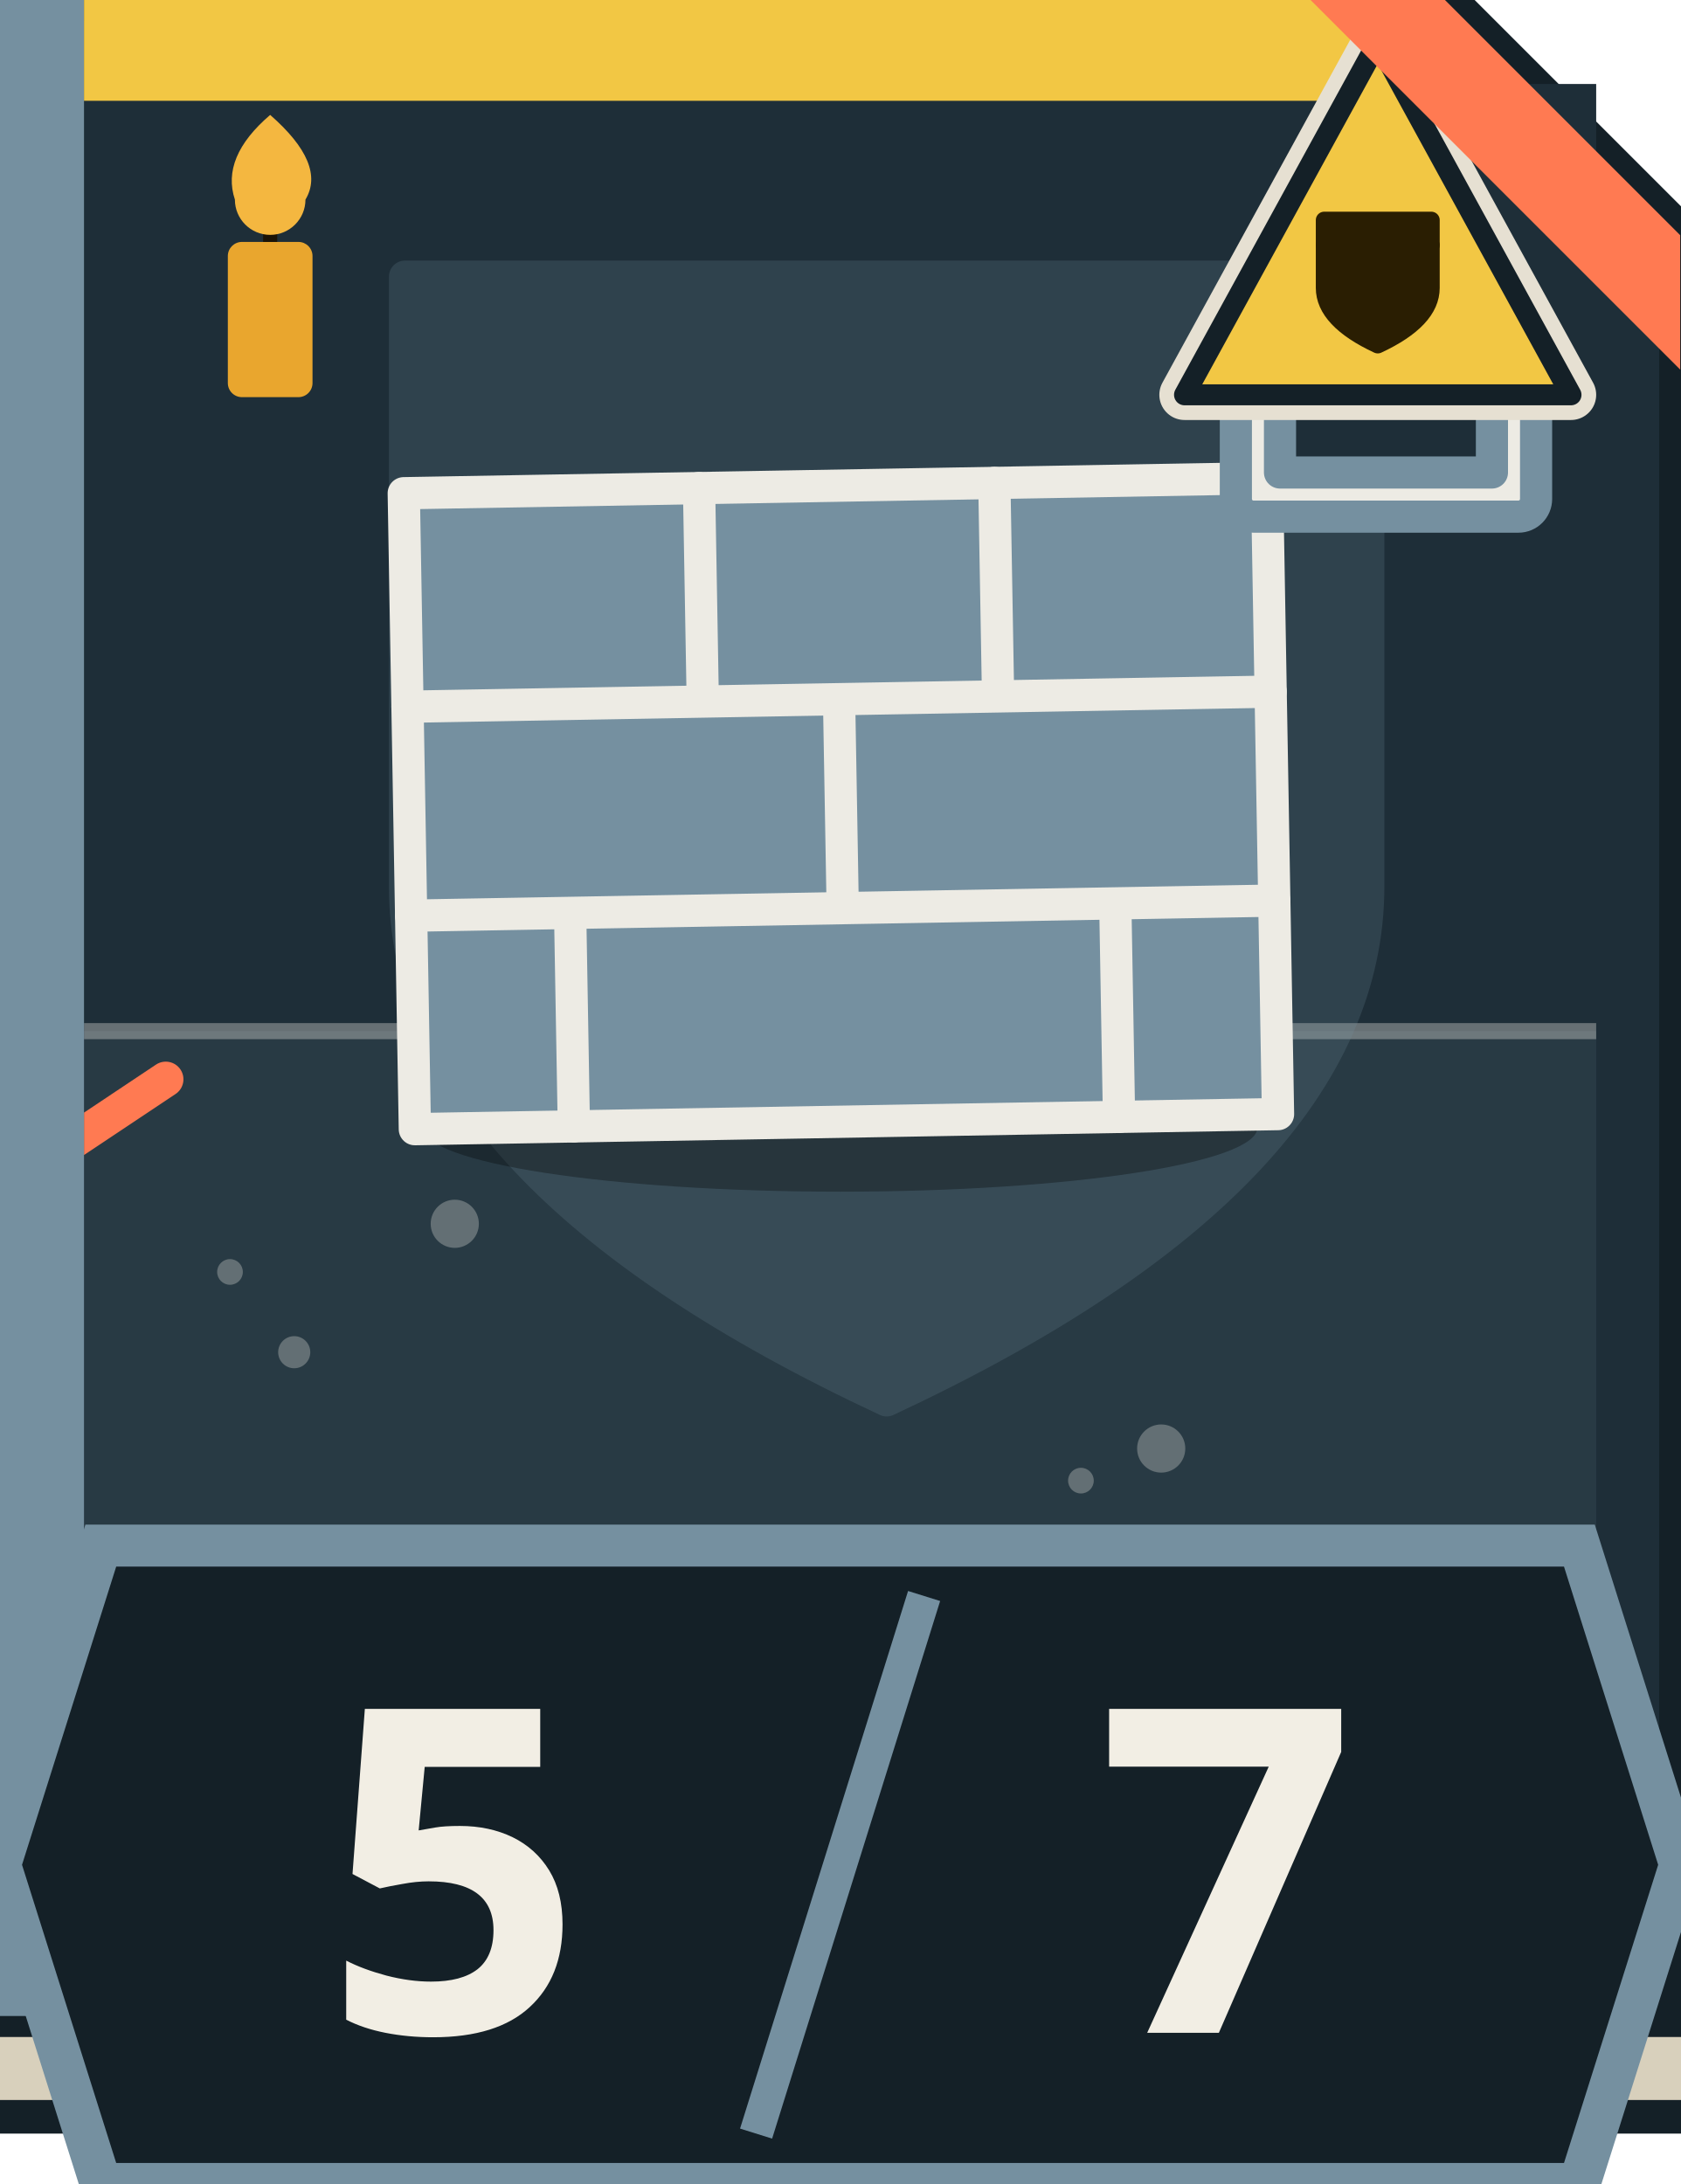
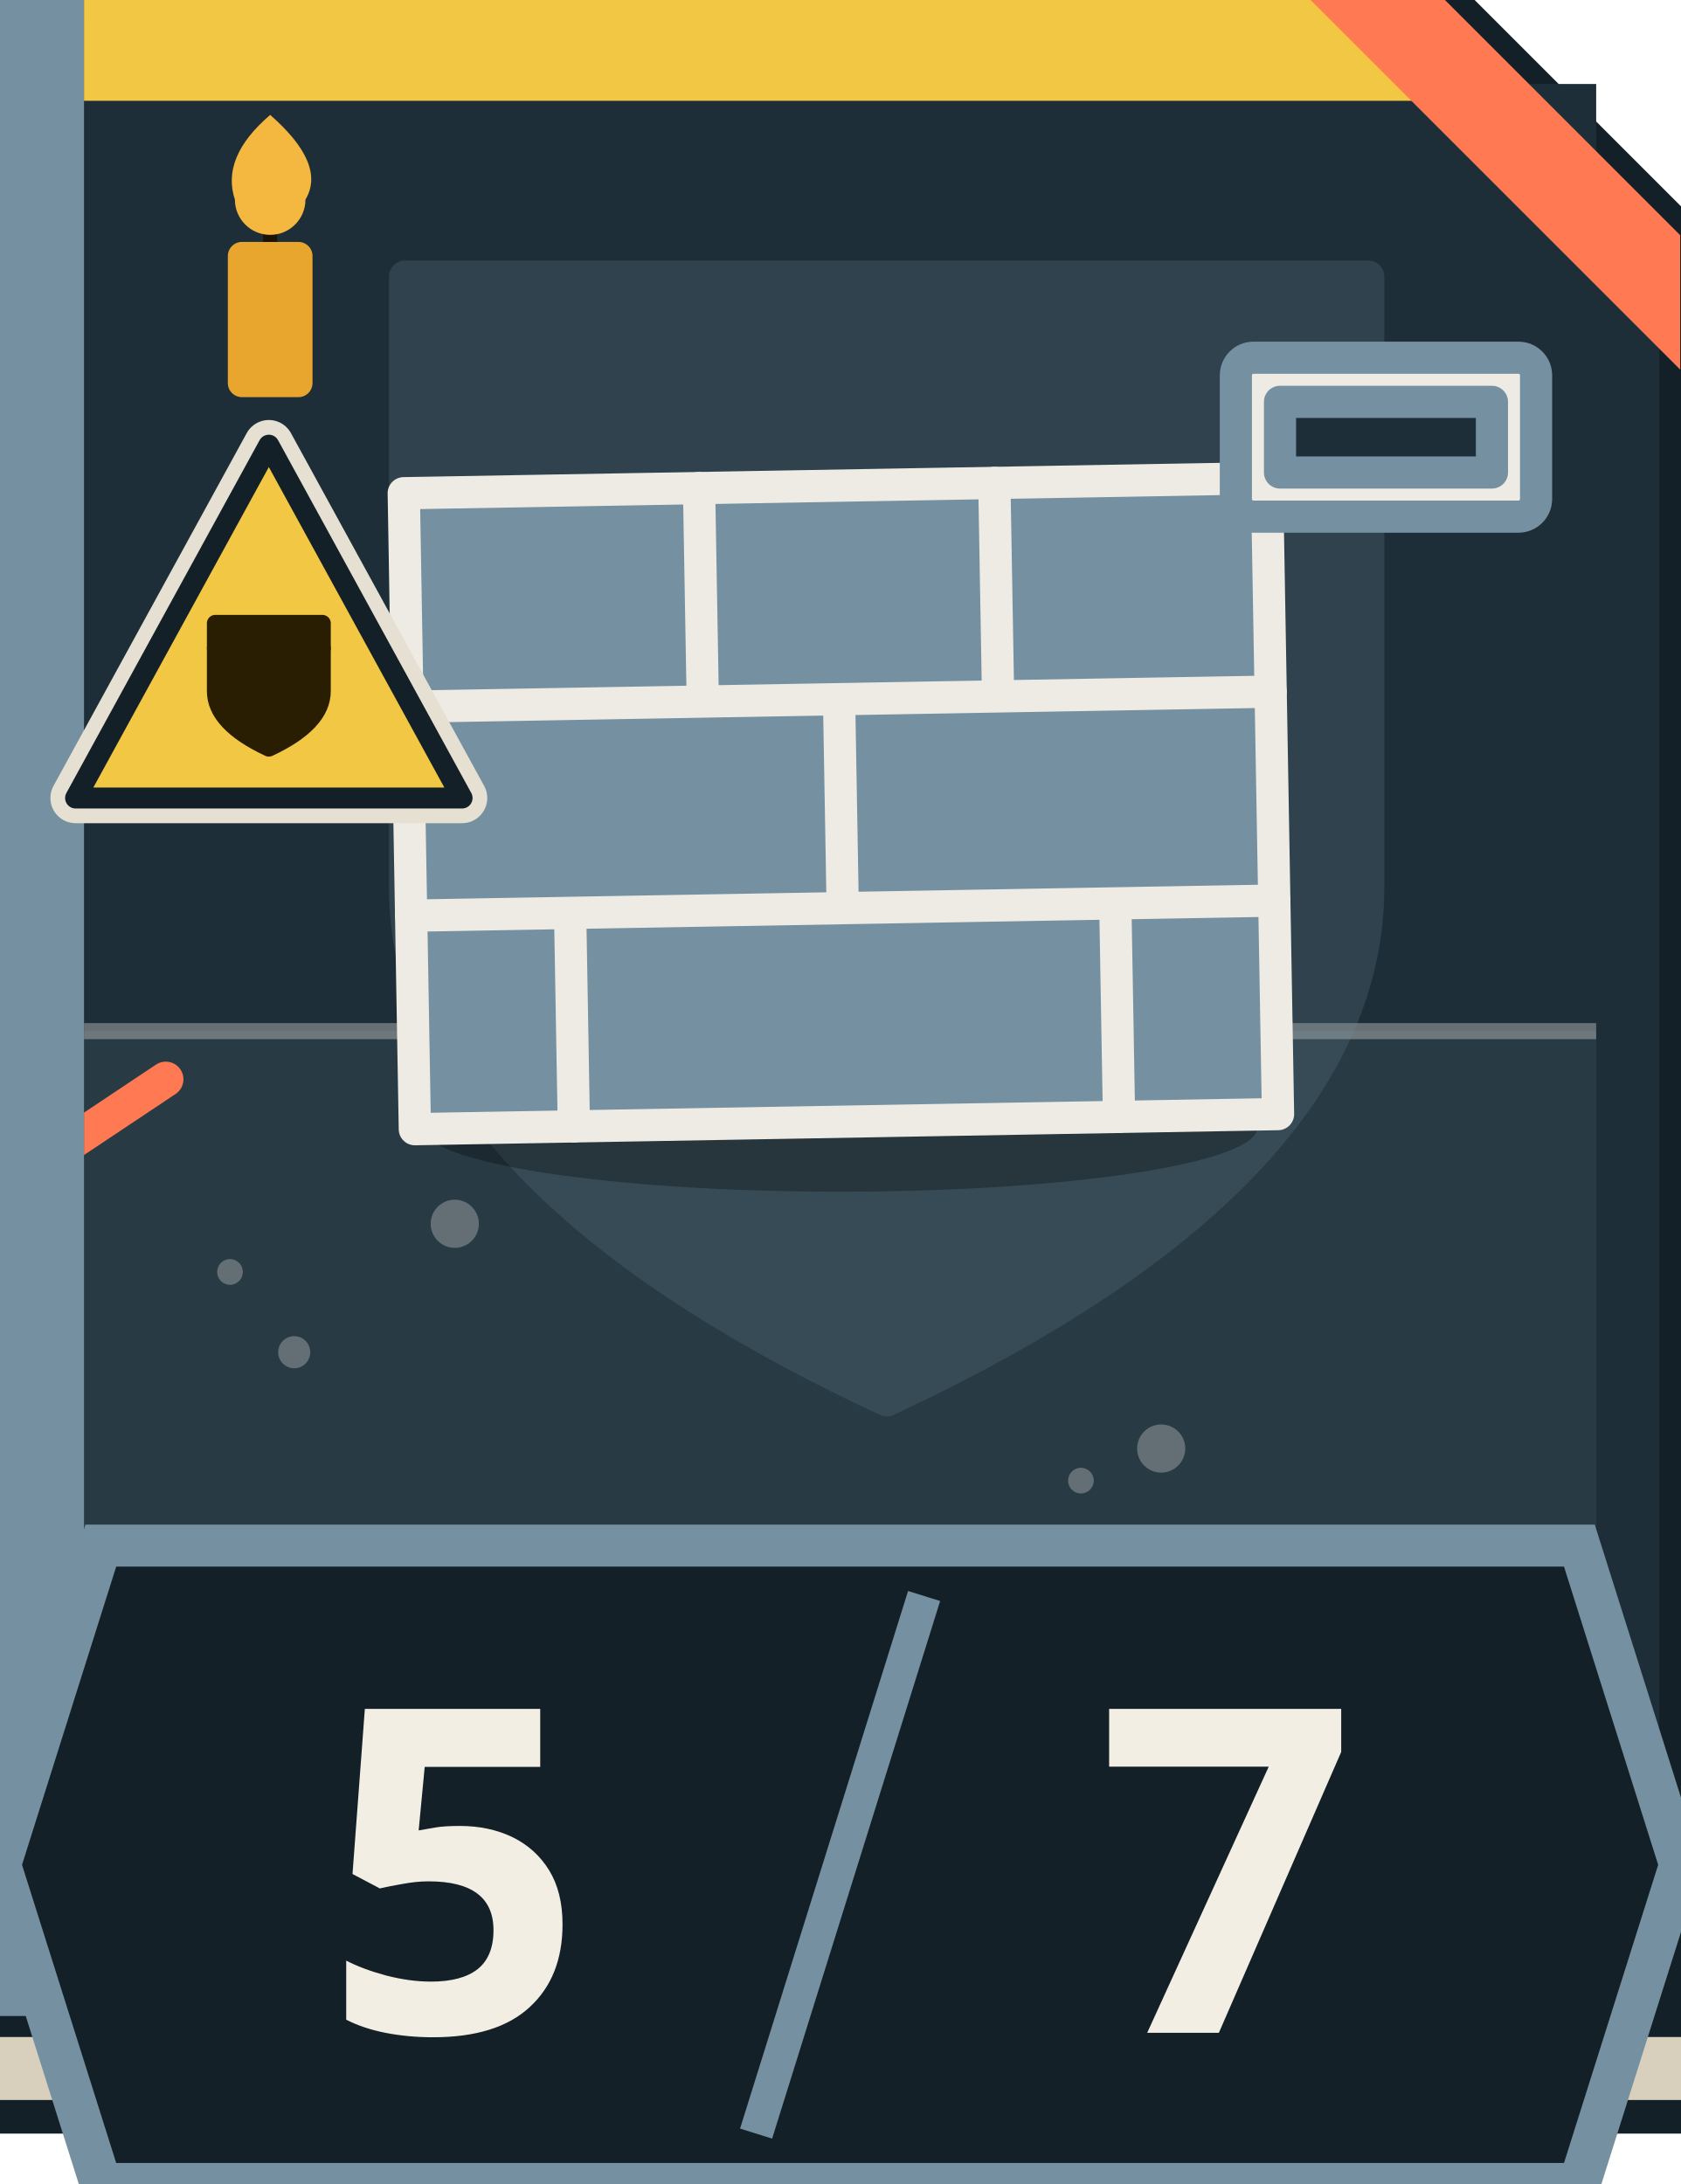
<svg xmlns="http://www.w3.org/2000/svg" viewBox="0 0 100 130" width="100" height="130">
  <path d="M-4 30H104V126H-4Z" fill="#D8D0BC" stroke="#142027" stroke-width="2" />
  <path d="M-4 60H104M-4 90H104M20 30V60M60 30V60M40 60V90M80 60V90" stroke="#142027" stroke-width="1.5" />
  <path d="M0 0H86L100 14V120H0Z" fill="#1E2E38" stroke="#142027" stroke-width="2.5" />
  <svg x="5" y="5" width="90" height="86" viewBox="0 0 120 90" preserveAspectRatio="xMidYMid slice" overflow="hidden">
    <rect width="120" height="90" fill="#1E2E38" />
    <path d="M0 59H120V90H0Z" fill="#7590A0" fill-opacity=".12" />
    <path d="M0 59H120" stroke="#EDEBE4" stroke-opacity=".35" stroke-width="1" />
    <circle cx="22" cy="74" r="0.8" fill="#EDEBE4" fill-opacity=".3" />
    <circle cx="80" cy="85" r="1.5" fill="#EDEBE4" fill-opacity=".3" />
    <circle cx="36" cy="71" r="1.5" fill="#EDEBE4" fill-opacity=".3" />
    <circle cx="75" cy="87" r="0.8" fill="#EDEBE4" fill-opacity=".3" />
    <circle cx="7" cy="75" r="0.6" fill="#EDEBE4" fill-opacity=".3" />
    <circle cx="26" cy="79" r="1.0" fill="#EDEBE4" fill-opacity=".3" />
    <g opacity=".2">
      <g transform="translate(62.9 44.0) rotate(0) scale(40.0)" stroke-width="0.050" stroke-linejoin="round" stroke-linecap="round">
        <path d="M-.75-.8H.75V.15Q.75.6 0 .95Q-.75.6-.75.15Z" fill="#7590A0" stroke="#7590A0" />
        <path d="M-.75-.45H.75" stroke="#7590A0" fill="none" />
      </g>
    </g>
    <ellipse cx="60" cy="65" rx="26" ry="4" fill="#000" fill-opacity=".3" />
    <g transform="translate(60.0 42.0) rotate(-1) scale(28.3)" stroke-width="0.071" stroke-linejoin="round" stroke-linecap="round">
      <path d="M-.95-.6H.95V.8H-.95Z" fill="#7590A0" stroke="#EDEBE4" />
      <path d="M-.95-.13H.95M-.95.33H.95M-.3-.6V-.13M.35-.6V-.13M0-.13V.33M-.6.33V.8M.6.33V.8" stroke="#EDEBE4" fill="none" />
    </g>
    <g transform="translate(94.0 22.0) rotate(0) scale(11.0)" stroke-width="0.182" stroke-linejoin="round" stroke-linecap="round">
      <rect x="-.85" y="-.45" width="1.7" height=".9" rx=".1" fill="#EDEBE4" stroke="#7590A0" />
      <rect x="-.6" y="-.2" width="1.2" height=".4" fill="#1E2E38" stroke="#7590A0" />
    </g>
    <path d="M6 90V76L2 68M6 76L12 66L10 58M12 66L18 62" fill="none" stroke="#FF7A52" stroke-width="2.2" stroke-linecap="round" />
  </svg>
  <rect x="0" y="0" width="5" height="120" fill="#7590A0" />
  <rect x="5" y="0" width="81" height="6" fill="#F2C744" />
-   <g transform="translate(70 2) scale(0.5)">
+   <g transform="translate(4 26) scale(0.5)">
    <path d="M24 1L47 43H1Z" fill="none" stroke="#E6E0D2" stroke-width="6" stroke-linejoin="round" />
    <path d="M24 1L47 43H1Z" fill="#F2C744" stroke="#142027" stroke-width="2.5" stroke-linejoin="round" />
    <g transform="translate(24.0 29.0) rotate(0) scale(8.5)" stroke-width="0.235" stroke-linejoin="round" stroke-linecap="round">
      <path d="M-.75-.8H.75V.15Q.75.6 0 .95Q-.75.6-.75.15Z" fill="#2A1E02" stroke="#2A1E02" />
      <path d="M-.75-.45H.75" stroke="#2A1E02" fill="none" />
    </g>
  </g>
  <path d="M78 0H86L100 14V22Z" fill="#FF7A52" />
  <g transform="translate(6 6) scale(.42)">
    <rect x="18" y="20" width="12" height="22" rx="2" fill="#E9A62E" />
    <path d="M24 20V14" stroke="#1B1306" stroke-width="2" />
    <path d="M24 2Q32 9 29 14A5 5 0 0 1 19 14Q17 8 24 2Z" fill="#F4B740" />
  </g>
  <path d="M6 92H94L100 111L94 130H6L0 111Z" fill="#142027" stroke="#7590A0" stroke-width="2.5" />
  <path d="M55 95L45 127" stroke="#7590A0" stroke-width="2" />
  <text x="27" y="121" text-anchor="middle" font-size="27" font-weight="800" fill="#F2EEE4" font-family="'Noto Sans KR','Malgun Gothic','Apple SD Gothic Neo',system-ui,sans-serif">5</text>
  <text x="73" y="121" text-anchor="middle" font-size="27" font-weight="800" fill="#F2EEE4" font-family="'Noto Sans KR','Malgun Gothic','Apple SD Gothic Neo',system-ui,sans-serif">7</text>
</svg>
